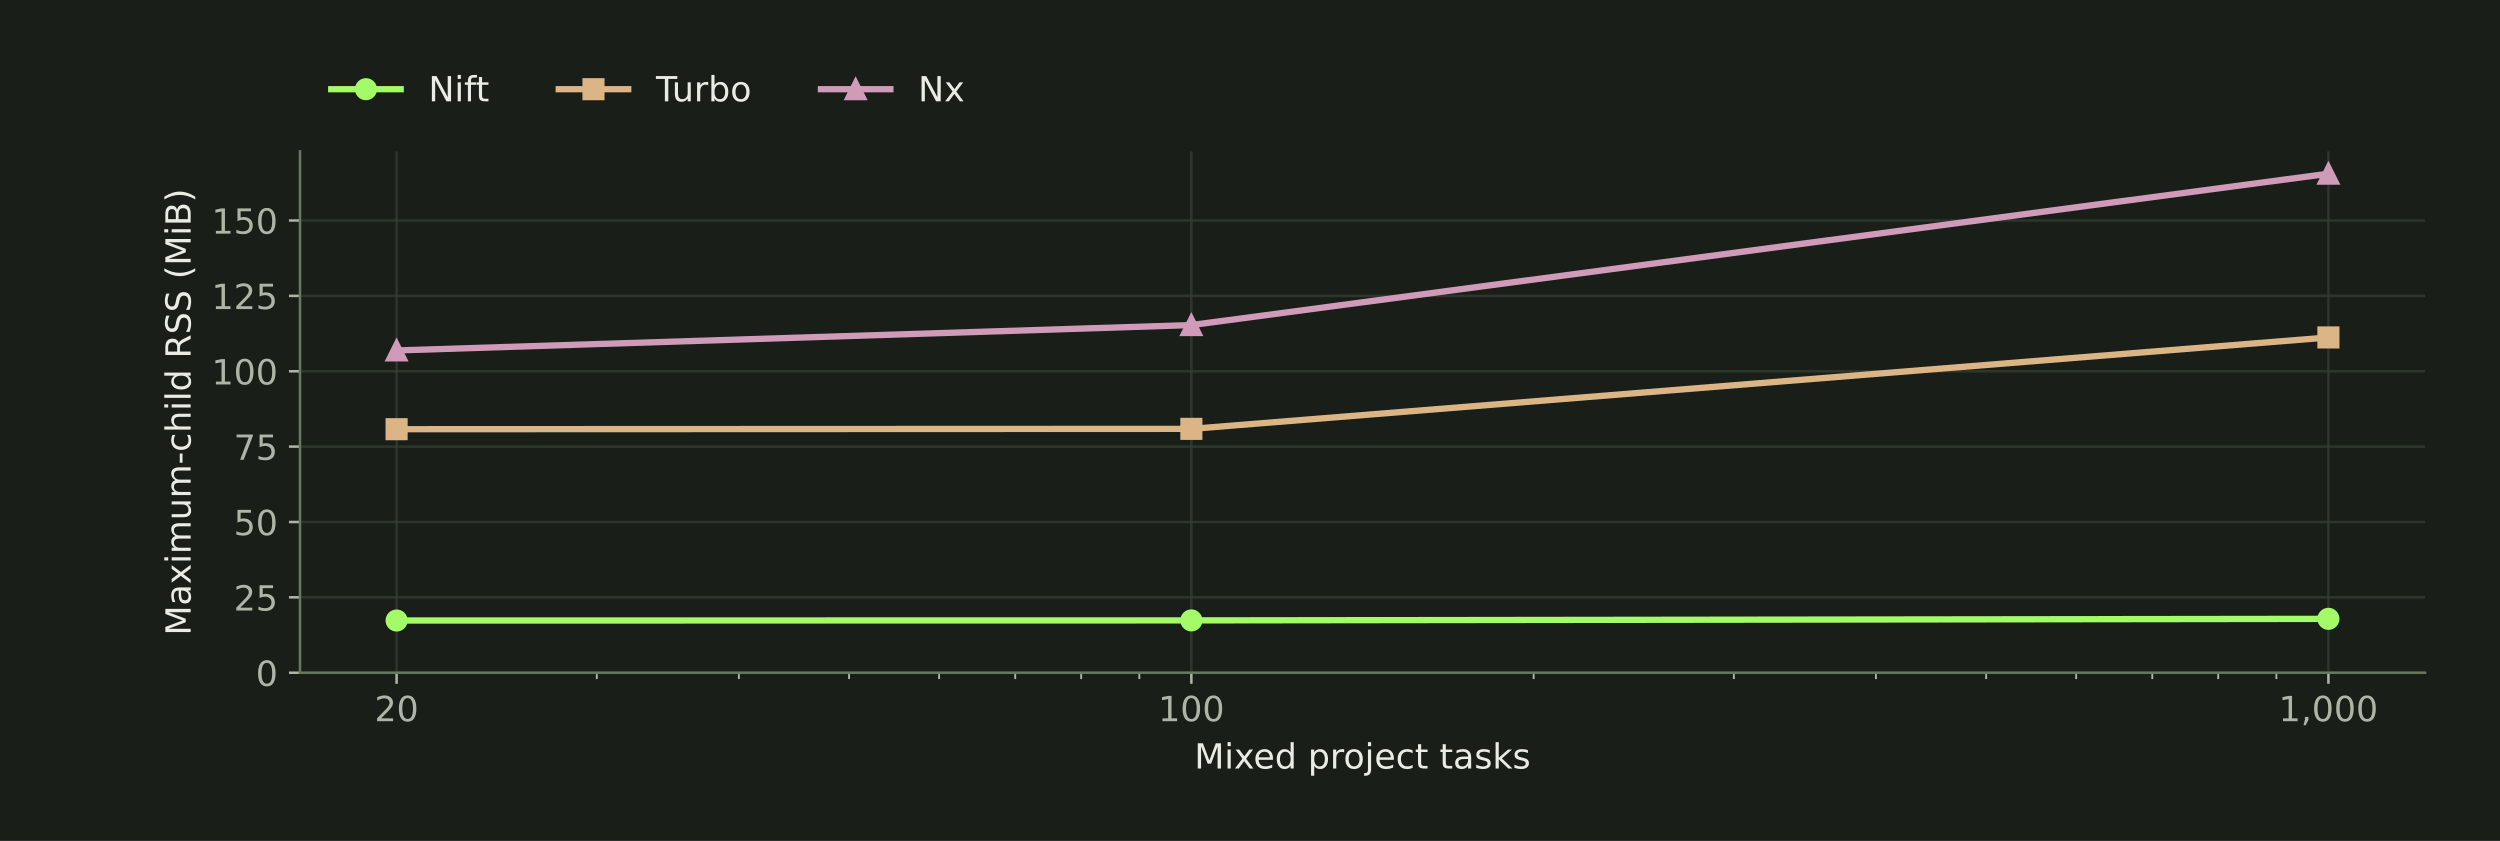
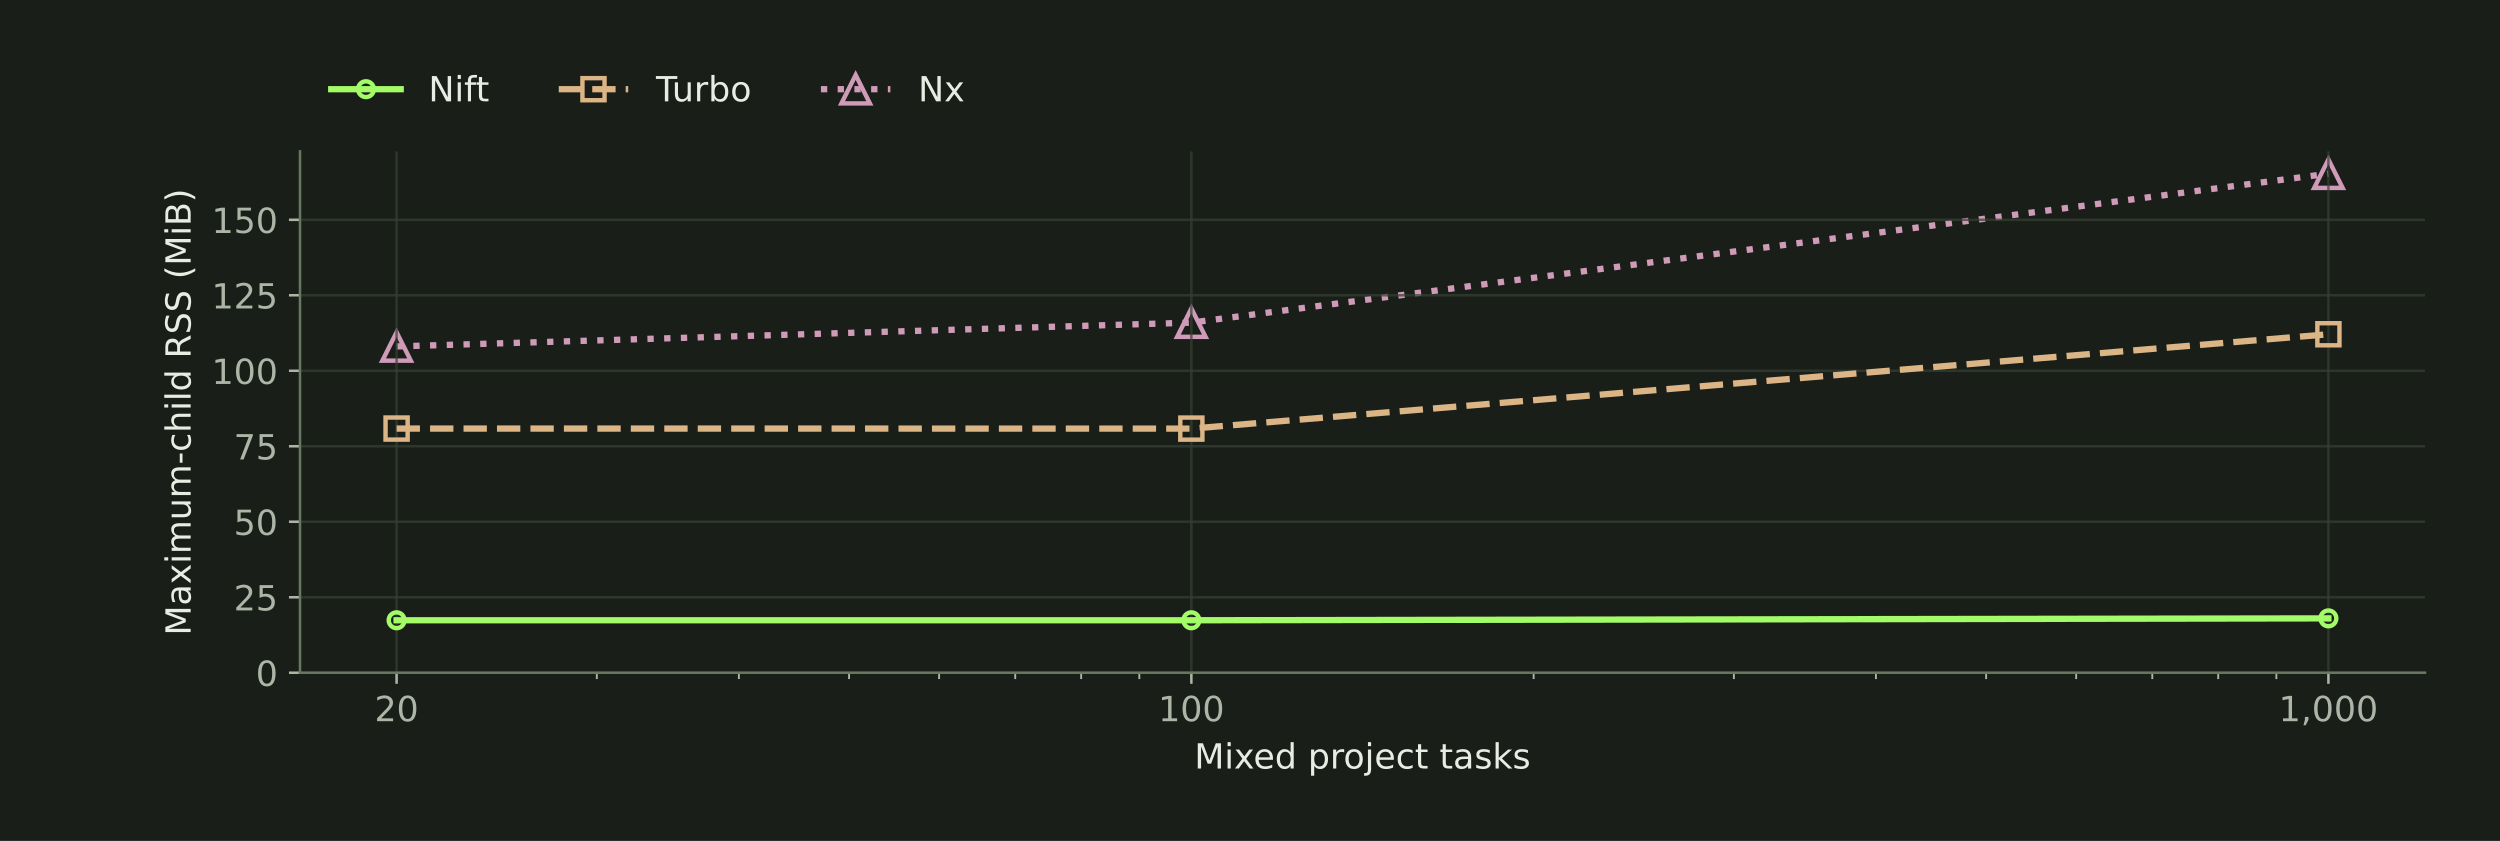
<svg xmlns="http://www.w3.org/2000/svg" xmlns:xlink="http://www.w3.org/1999/xlink" width="792pt" height="266.4pt" viewBox="0 0 792 266.4" version="1.1">
  <defs>
    <style type="text/css">*{stroke-linejoin: round; stroke-linecap: butt}</style>
  </defs>
  <g id="figure_1">
    <g id="patch_1">
      <path d="M 0 266.4 L 792 266.4 L 792 0 L 0 0 z " style="fill: #191e19" />
    </g>
    <g id="axes_1">
      <g id="patch_2">
        <path d="M 95.04 213.12 L 768.24 213.12 L 768.24 47.952 L 95.04 47.952 z " style="fill: #191e19" />
      </g>
+       <g id="line2d_1">
+         <path d="M 125.64 109.748 L 377.422 102.209 L 737.64 55.026 " clip-path="url(#pe6b6be5bf1)" style="fill: none; stroke-dasharray: 2,3.3; stroke-dashoffset: 0; stroke: #cf9bb8; stroke-width: 2" />
+         <defs>
+           <path id="mb06a987449" d="M 0 -4.5 L -4.5 4.5 L 4.5 4.5 z " style="stroke: #cf9bb8; stroke-width: 1.4; stroke-linejoin: miter" />
+         </defs>
+         <g clip-path="url(#pe6b6be5bf1)">
+           <use xlink:href="#mb06a987449" x="125.64" y="109.748" style="fill-opacity: 0; stroke: #cf9bb8; stroke-width: 1.4; stroke-linejoin: miter" />
+           <use xlink:href="#mb06a987449" x="377.422" y="102.209" style="fill-opacity: 0; stroke: #cf9bb8; stroke-width: 1.4; stroke-linejoin: miter" />
+           <use xlink:href="#mb06a987449" x="737.64" y="55.026" style="fill-opacity: 0; stroke: #cf9bb8; stroke-width: 1.4; stroke-linejoin: miter" />
+         </g>
+       </g>
      <g id="matplotlib.axis_1">
        <g id="xtick_1">
-           <g id="line2d_1">
+           <g id="line2d_2">
            <path d="M 125.64 213.12 L 125.64 47.952 " clip-path="url(#pe6b6be5bf1)" style="fill: none; stroke: #354132; stroke-opacity: 0.7; stroke-width: 0.8; stroke-linecap: square" />
          </g>
-           <g id="line2d_2">
+           <g id="line2d_3">
            <defs>
              <path id="mb59d0f743f" d="M 0 0 L 0 3.5 " style="stroke: #adb6a6; stroke-width: 0.8" />
            </defs>
            <g>
              <use xlink:href="#mb59d0f743f" x="125.64" y="213.12" style="fill: #adb6a6; stroke: #adb6a6; stroke-width: 0.8" />
            </g>
          </g>
          <g id="text_1">
            <text style="font-size: 11px; font-family: 'DejaVu Sans'; text-anchor: middle; fill: #adb6a6" x="125.64" y="228.477" transform="rotate(-0 125.64 228.4774)">20</text>
          </g>
        </g>
        <g id="xtick_2">
-           <g id="line2d_3">
+           <g id="line2d_4">
            <path d="M 377.422 213.12 L 377.422 47.952 " clip-path="url(#pe6b6be5bf1)" style="fill: none; stroke: #354132; stroke-opacity: 0.7; stroke-width: 0.8; stroke-linecap: square" />
          </g>
-           <g id="line2d_4">
+           <g id="line2d_5">
            <g>
              <use xlink:href="#mb59d0f743f" x="377.422" y="213.12" style="fill: #adb6a6; stroke: #adb6a6; stroke-width: 0.8" />
            </g>
          </g>
          <g id="text_2">
            <text style="font-size: 11px; font-family: 'DejaVu Sans'; text-anchor: middle; fill: #adb6a6" x="377.422" y="228.477" transform="rotate(-0 377.4218 228.4774)">100</text>
          </g>
        </g>
        <g id="xtick_3">
-           <g id="line2d_5">
+           <g id="line2d_6">
            <path d="M 737.64 213.12 L 737.64 47.952 " clip-path="url(#pe6b6be5bf1)" style="fill: none; stroke: #354132; stroke-opacity: 0.7; stroke-width: 0.8; stroke-linecap: square" />
          </g>
-           <g id="line2d_6">
+           <g id="line2d_7">
            <g>
              <use xlink:href="#mb59d0f743f" x="737.64" y="213.12" style="fill: #adb6a6; stroke: #adb6a6; stroke-width: 0.8" />
            </g>
          </g>
          <g id="text_3">
            <text style="font-size: 11px; font-family: 'DejaVu Sans'; text-anchor: middle; fill: #adb6a6" x="737.64" y="228.477" transform="rotate(-0 737.64 228.4774)">1,000</text>
          </g>
        </g>
        <g id="xtick_4">
-           <g id="line2d_7">
+           <g id="line2d_8">
            <defs>
              <path id="md41d5f1bb8" d="M 0 0 L 0 2 " style="stroke: #adb6a6; stroke-width: 0.6" />
            </defs>
            <g>
              <use xlink:href="#md41d5f1bb8" x="189.071" y="213.12" style="fill: #adb6a6; stroke: #adb6a6; stroke-width: 0.6" />
            </g>
          </g>
        </g>
        <g id="xtick_5">
-           <g id="line2d_8">
+           <g id="line2d_9">
            <g>
              <use xlink:href="#md41d5f1bb8" x="234.076" y="213.12" style="fill: #adb6a6; stroke: #adb6a6; stroke-width: 0.6" />
            </g>
          </g>
        </g>
        <g id="xtick_6">
-           <g id="line2d_9">
+           <g id="line2d_10">
            <g>
              <use xlink:href="#md41d5f1bb8" x="268.985" y="213.12" style="fill: #adb6a6; stroke: #adb6a6; stroke-width: 0.6" />
            </g>
          </g>
        </g>
        <g id="xtick_7">
-           <g id="line2d_10">
+           <g id="line2d_11">
            <g>
              <use xlink:href="#md41d5f1bb8" x="297.508" y="213.12" style="fill: #adb6a6; stroke: #adb6a6; stroke-width: 0.6" />
            </g>
          </g>
        </g>
        <g id="xtick_8">
-           <g id="line2d_11">
+           <g id="line2d_12">
            <g>
              <use xlink:href="#md41d5f1bb8" x="321.623" y="213.12" style="fill: #adb6a6; stroke: #adb6a6; stroke-width: 0.6" />
            </g>
          </g>
        </g>
        <g id="xtick_9">
-           <g id="line2d_12">
+           <g id="line2d_13">
            <g>
              <use xlink:href="#md41d5f1bb8" x="342.513" y="213.12" style="fill: #adb6a6; stroke: #adb6a6; stroke-width: 0.6" />
            </g>
          </g>
        </g>
        <g id="xtick_10">
-           <g id="line2d_13">
+           <g id="line2d_14">
            <g>
              <use xlink:href="#md41d5f1bb8" x="360.939" y="213.12" style="fill: #adb6a6; stroke: #adb6a6; stroke-width: 0.6" />
            </g>
          </g>
        </g>
        <g id="xtick_11">
-           <g id="line2d_14">
+           <g id="line2d_15">
            <g>
              <use xlink:href="#md41d5f1bb8" x="485.858" y="213.12" style="fill: #adb6a6; stroke: #adb6a6; stroke-width: 0.6" />
            </g>
          </g>
        </g>
        <g id="xtick_12">
-           <g id="line2d_15">
+           <g id="line2d_16">
            <g>
              <use xlink:href="#md41d5f1bb8" x="549.29" y="213.12" style="fill: #adb6a6; stroke: #adb6a6; stroke-width: 0.6" />
            </g>
          </g>
        </g>
        <g id="xtick_13">
-           <g id="line2d_16">
+           <g id="line2d_17">
            <g>
              <use xlink:href="#md41d5f1bb8" x="594.295" y="213.12" style="fill: #adb6a6; stroke: #adb6a6; stroke-width: 0.6" />
            </g>
          </g>
        </g>
        <g id="xtick_14">
-           <g id="line2d_17">
+           <g id="line2d_18">
            <g>
              <use xlink:href="#md41d5f1bb8" x="629.204" y="213.12" style="fill: #adb6a6; stroke: #adb6a6; stroke-width: 0.6" />
            </g>
          </g>
        </g>
        <g id="xtick_15">
-           <g id="line2d_18">
+           <g id="line2d_19">
            <g>
              <use xlink:href="#md41d5f1bb8" x="657.726" y="213.12" style="fill: #adb6a6; stroke: #adb6a6; stroke-width: 0.6" />
            </g>
          </g>
        </g>
        <g id="xtick_16">
-           <g id="line2d_19">
+           <g id="line2d_20">
            <g>
              <use xlink:href="#md41d5f1bb8" x="681.841" y="213.12" style="fill: #adb6a6; stroke: #adb6a6; stroke-width: 0.6" />
            </g>
          </g>
        </g>
        <g id="xtick_17">
-           <g id="line2d_20">
+           <g id="line2d_21">
            <g>
              <use xlink:href="#md41d5f1bb8" x="702.731" y="213.12" style="fill: #adb6a6; stroke: #adb6a6; stroke-width: 0.6" />
            </g>
          </g>
        </g>
        <g id="xtick_18">
-           <g id="line2d_21">
+           <g id="line2d_22">
            <g>
              <use xlink:href="#md41d5f1bb8" x="721.157" y="213.12" style="fill: #adb6a6; stroke: #adb6a6; stroke-width: 0.6" />
            </g>
          </g>
        </g>
        <g id="text_4">
          <text style="font-size: 11px; font-family: 'DejaVu Sans'; text-anchor: middle; fill: #e8ece3" x="431.64" y="243.478" transform="rotate(-0 431.64 243.4783)">Mixed project tasks</text>
        </g>
      </g>
      <g id="matplotlib.axis_2">
        <g id="ytick_1">
-           <g id="line2d_22">
+           <g id="line2d_23">
            <path d="M 95.04 213.12 L 768.24 213.12 " clip-path="url(#pe6b6be5bf1)" style="fill: none; stroke: #354132; stroke-opacity: 0.7; stroke-width: 0.8; stroke-linecap: square" />
          </g>
-           <g id="line2d_23">
+           <g id="line2d_24">
            <defs>
              <path id="ma8dde5b0b7" d="M 0 0 L -3.5 0 " style="stroke: #adb6a6; stroke-width: 0.8" />
            </defs>
            <g>
              <use xlink:href="#ma8dde5b0b7" x="95.04" y="213.12" style="fill: #adb6a6; stroke: #adb6a6; stroke-width: 0.8" />
            </g>
          </g>
          <g id="text_5">
            <text style="font-size: 11px; font-family: 'DejaVu Sans'; text-anchor: end; fill: #adb6a6" x="88.04" y="217.299" transform="rotate(-0 88.04 217.2987)">0</text>
          </g>
        </g>
        <g id="ytick_2">
-           <g id="line2d_24">
-             <path d="M 95.04 189.243 L 768.24 189.243 " clip-path="url(#pe6b6be5bf1)" style="fill: none; stroke: #354132; stroke-opacity: 0.7; stroke-width: 0.8; stroke-linecap: square" />
-           </g>
          <g id="line2d_25">
-             <g>
-               <use xlink:href="#ma8dde5b0b7" x="95.04" y="189.243" style="fill: #adb6a6; stroke: #adb6a6; stroke-width: 0.8" />
+             <path d="M 95.04 189.205 L 768.24 189.205 " clip-path="url(#pe6b6be5bf1)" style="fill: none; stroke: #354132; stroke-opacity: 0.7; stroke-width: 0.8; stroke-linecap: square" />
+           </g>
+           <g id="line2d_26">
+             <g>
+               <use xlink:href="#ma8dde5b0b7" x="95.04" y="189.205" style="fill: #adb6a6; stroke: #adb6a6; stroke-width: 0.8" />
            </g>
          </g>
          <g id="text_6">
-             <text style="font-size: 11px; font-family: 'DejaVu Sans'; text-anchor: end; fill: #adb6a6" x="88.04" y="193.421" transform="rotate(-0 88.04 193.4214)">25</text>
+             <text style="font-size: 11px; font-family: 'DejaVu Sans'; text-anchor: end; fill: #adb6a6" x="88.04" y="193.384" transform="rotate(-0 88.04 193.3838)">25</text>
          </g>
        </g>
        <g id="ytick_3">
-           <g id="line2d_26">
-             <path d="M 95.04 165.365 L 768.24 165.365 " clip-path="url(#pe6b6be5bf1)" style="fill: none; stroke: #354132; stroke-opacity: 0.7; stroke-width: 0.8; stroke-linecap: square" />
-           </g>
          <g id="line2d_27">
-             <g>
-               <use xlink:href="#ma8dde5b0b7" x="95.04" y="165.365" style="fill: #adb6a6; stroke: #adb6a6; stroke-width: 0.8" />
+             <path d="M 95.04 165.29 L 768.24 165.29 " clip-path="url(#pe6b6be5bf1)" style="fill: none; stroke: #354132; stroke-opacity: 0.7; stroke-width: 0.8; stroke-linecap: square" />
+           </g>
+           <g id="line2d_28">
+             <g>
+               <use xlink:href="#ma8dde5b0b7" x="95.04" y="165.29" style="fill: #adb6a6; stroke: #adb6a6; stroke-width: 0.8" />
            </g>
          </g>
          <g id="text_7">
-             <text style="font-size: 11px; font-family: 'DejaVu Sans'; text-anchor: end; fill: #adb6a6" x="88.04" y="169.544" transform="rotate(-0 88.04 169.544)">50</text>
+             <text style="font-size: 11px; font-family: 'DejaVu Sans'; text-anchor: end; fill: #adb6a6" x="88.04" y="169.469" transform="rotate(-0 88.04 169.4689)">50</text>
          </g>
        </g>
        <g id="ytick_4">
-           <g id="line2d_28">
-             <path d="M 95.04 141.488 L 768.24 141.488 " clip-path="url(#pe6b6be5bf1)" style="fill: none; stroke: #354132; stroke-opacity: 0.7; stroke-width: 0.8; stroke-linecap: square" />
-           </g>
          <g id="line2d_29">
-             <g>
-               <use xlink:href="#ma8dde5b0b7" x="95.04" y="141.488" style="fill: #adb6a6; stroke: #adb6a6; stroke-width: 0.8" />
+             <path d="M 95.04 141.375 L 768.24 141.375 " clip-path="url(#pe6b6be5bf1)" style="fill: none; stroke: #354132; stroke-opacity: 0.7; stroke-width: 0.8; stroke-linecap: square" />
+           </g>
+           <g id="line2d_30">
+             <g>
+               <use xlink:href="#ma8dde5b0b7" x="95.04" y="141.375" style="fill: #adb6a6; stroke: #adb6a6; stroke-width: 0.8" />
            </g>
          </g>
          <g id="text_8">
-             <text style="font-size: 11px; font-family: 'DejaVu Sans'; text-anchor: end; fill: #adb6a6" x="88.04" y="145.667" transform="rotate(-0 88.04 145.6667)">75</text>
+             <text style="font-size: 11px; font-family: 'DejaVu Sans'; text-anchor: end; fill: #adb6a6" x="88.04" y="145.554" transform="rotate(-0 88.04 145.554)">75</text>
          </g>
        </g>
        <g id="ytick_5">
-           <g id="line2d_30">
-             <path d="M 95.04 117.611 L 768.24 117.611 " clip-path="url(#pe6b6be5bf1)" style="fill: none; stroke: #354132; stroke-opacity: 0.7; stroke-width: 0.8; stroke-linecap: square" />
-           </g>
          <g id="line2d_31">
-             <g>
-               <use xlink:href="#ma8dde5b0b7" x="95.04" y="117.611" style="fill: #adb6a6; stroke: #adb6a6; stroke-width: 0.8" />
+             <path d="M 95.04 117.46 L 768.24 117.46 " clip-path="url(#pe6b6be5bf1)" style="fill: none; stroke: #354132; stroke-opacity: 0.7; stroke-width: 0.8; stroke-linecap: square" />
+           </g>
+           <g id="line2d_32">
+             <g>
+               <use xlink:href="#ma8dde5b0b7" x="95.04" y="117.46" style="fill: #adb6a6; stroke: #adb6a6; stroke-width: 0.8" />
            </g>
          </g>
          <g id="text_9">
-             <text style="font-size: 11px; font-family: 'DejaVu Sans'; text-anchor: end; fill: #adb6a6" x="88.04" y="121.789" transform="rotate(-0 88.04 121.7893)">100</text>
+             <text style="font-size: 11px; font-family: 'DejaVu Sans'; text-anchor: end; fill: #adb6a6" x="88.04" y="121.639" transform="rotate(-0 88.04 121.6391)">100</text>
          </g>
        </g>
        <g id="ytick_6">
-           <g id="line2d_32">
-             <path d="M 95.04 93.733 L 768.24 93.733 " clip-path="url(#pe6b6be5bf1)" style="fill: none; stroke: #354132; stroke-opacity: 0.7; stroke-width: 0.8; stroke-linecap: square" />
-           </g>
          <g id="line2d_33">
-             <g>
-               <use xlink:href="#ma8dde5b0b7" x="95.04" y="93.733" style="fill: #adb6a6; stroke: #adb6a6; stroke-width: 0.8" />
+             <path d="M 95.04 93.545 L 768.24 93.545 " clip-path="url(#pe6b6be5bf1)" style="fill: none; stroke: #354132; stroke-opacity: 0.7; stroke-width: 0.8; stroke-linecap: square" />
+           </g>
+           <g id="line2d_34">
+             <g>
+               <use xlink:href="#ma8dde5b0b7" x="95.04" y="93.545" style="fill: #adb6a6; stroke: #adb6a6; stroke-width: 0.8" />
            </g>
          </g>
          <g id="text_10">
-             <text style="font-size: 11px; font-family: 'DejaVu Sans'; text-anchor: end; fill: #adb6a6" x="88.04" y="97.912" transform="rotate(-0 88.04 97.91198)">125</text>
+             <text style="font-size: 11px; font-family: 'DejaVu Sans'; text-anchor: end; fill: #adb6a6" x="88.04" y="97.724" transform="rotate(-0 88.04 97.72419)">125</text>
          </g>
        </g>
        <g id="ytick_7">
-           <g id="line2d_34">
-             <path d="M 95.04 69.856 L 768.24 69.856 " clip-path="url(#pe6b6be5bf1)" style="fill: none; stroke: #354132; stroke-opacity: 0.7; stroke-width: 0.8; stroke-linecap: square" />
-           </g>
          <g id="line2d_35">
-             <g>
-               <use xlink:href="#ma8dde5b0b7" x="95.04" y="69.856" style="fill: #adb6a6; stroke: #adb6a6; stroke-width: 0.8" />
+             <path d="M 95.04 69.631 L 768.24 69.631 " clip-path="url(#pe6b6be5bf1)" style="fill: none; stroke: #354132; stroke-opacity: 0.7; stroke-width: 0.8; stroke-linecap: square" />
+           </g>
+           <g id="line2d_36">
+             <g>
+               <use xlink:href="#ma8dde5b0b7" x="95.04" y="69.631" style="fill: #adb6a6; stroke: #adb6a6; stroke-width: 0.8" />
            </g>
          </g>
          <g id="text_11">
-             <text style="font-size: 11px; font-family: 'DejaVu Sans'; text-anchor: end; fill: #adb6a6" x="88.04" y="74.035" transform="rotate(-0 88.04 74.03463)">150</text>
+             <text style="font-size: 11px; font-family: 'DejaVu Sans'; text-anchor: end; fill: #adb6a6" x="88.04" y="73.809" transform="rotate(-0 88.04 73.80929)">150</text>
          </g>
        </g>
        <g id="text_12">
          <text style="font-size: 11px; font-family: 'DejaVu Sans'; text-anchor: middle; fill: #e8ece3" x="60.401" y="130.536" transform="rotate(-90 60.40117 130.536)">Maximum-child RSS (MiB)</text>
        </g>
      </g>
-       <g id="line2d_36">
-         <path d="M 125.64 196.581 L 377.422 196.544 L 737.64 196.048 " clip-path="url(#pe6b6be5bf1)" style="fill: none; stroke: #a3fb68; stroke-width: 2; stroke-linecap: square" />
+       <g id="line2d_37">
+         <path d="M 125.64 135.766 L 377.422 135.783 L 737.64 105.895 " clip-path="url(#pe6b6be5bf1)" style="fill: none; stroke-dasharray: 7.4,3.2; stroke-dashoffset: 0; stroke: #dbb585; stroke-width: 2" />
        <defs>
-           <path id="m476e483576" d="M 0 3 C 0.796 3 1.559 2.684 2.121 2.121 C 2.684 1.559 3 0.796 3 0 C 3 -0.796 2.684 -1.559 2.121 -2.121 C 1.559 -2.684 0.796 -3 0 -3 C -0.796 -3 -1.559 -2.684 -2.121 -2.121 C -2.684 -1.559 -3 -0.796 -3 0 C -3 0.796 -2.684 1.559 -2.121 2.121 C -1.559 2.684 -0.796 3 0 3 z " style="stroke: #a3fb68" />
+           <path id="m5ce04a1365" d="M -3.5 3.5 L 3.5 3.5 L 3.5 -3.5 L -3.5 -3.5 z " style="stroke: #dbb585; stroke-width: 1.4; stroke-linejoin: miter" />
        </defs>
        <g clip-path="url(#pe6b6be5bf1)">
-           <use xlink:href="#m476e483576" x="125.64" y="196.581" style="fill: #a3fb68; stroke: #a3fb68" />
-           <use xlink:href="#m476e483576" x="377.422" y="196.544" style="fill: #a3fb68; stroke: #a3fb68" />
-           <use xlink:href="#m476e483576" x="737.64" y="196.048" style="fill: #a3fb68; stroke: #a3fb68" />
-         </g>
-       </g>
-       <g id="line2d_37">
-         <path d="M 125.64 135.972 L 377.422 135.864 L 737.64 106.898 " clip-path="url(#pe6b6be5bf1)" style="fill: none; stroke: #dbb585; stroke-width: 2; stroke-linecap: square" />
+           <use xlink:href="#m5ce04a1365" x="125.64" y="135.766" style="fill-opacity: 0; stroke: #dbb585; stroke-width: 1.4; stroke-linejoin: miter" />
+           <use xlink:href="#m5ce04a1365" x="377.422" y="135.783" style="fill-opacity: 0; stroke: #dbb585; stroke-width: 1.4; stroke-linejoin: miter" />
+           <use xlink:href="#m5ce04a1365" x="737.64" y="105.895" style="fill-opacity: 0; stroke: #dbb585; stroke-width: 1.4; stroke-linejoin: miter" />
+         </g>
+       </g>
+       <g id="patch_3">
+         <path d="M 95.04 213.12 L 95.04 47.952 " style="fill: none; stroke: #697660; stroke-width: 0.8; stroke-linejoin: miter; stroke-linecap: square" />
+       </g>
+       <g id="patch_4">
+         <path d="M 95.04 213.12 L 768.24 213.12 " style="fill: none; stroke: #697660; stroke-width: 0.8; stroke-linejoin: miter; stroke-linecap: square" />
+       </g>
+       <g id="line2d_38">
+         <path d="M 125.64 196.499 L 377.422 196.499 L 737.64 195.901 " clip-path="url(#pe6b6be5bf1)" style="fill: none; stroke: #a3fb68; stroke-width: 2; stroke-linecap: square" />
        <defs>
-           <path id="mcf83442291" d="M -3 3 L 3 3 L 3 -3 L -3 -3 z " style="stroke: #dbb585; stroke-linejoin: miter" />
+           <path id="m6ec066d66f" d="M 0 2.5 C 0.663 2.5 1.299 2.237 1.768 1.768 C 2.237 1.299 2.5 0.663 2.5 0 C 2.5 -0.663 2.237 -1.299 1.768 -1.768 C 1.299 -2.237 0.663 -2.5 0 -2.5 C -0.663 -2.5 -1.299 -2.237 -1.768 -1.768 C -2.237 -1.299 -2.5 -0.663 -2.5 0 C -2.5 0.663 -2.237 1.299 -1.768 1.768 C -1.299 2.237 -0.663 2.5 0 2.5 z " style="stroke: #a3fb68; stroke-width: 1.4" />
        </defs>
        <g clip-path="url(#pe6b6be5bf1)">
-           <use xlink:href="#mcf83442291" x="125.64" y="135.972" style="fill: #dbb585; stroke: #dbb585; stroke-linejoin: miter" />
-           <use xlink:href="#mcf83442291" x="377.422" y="135.864" style="fill: #dbb585; stroke: #dbb585; stroke-linejoin: miter" />
-           <use xlink:href="#mcf83442291" x="737.64" y="106.898" style="fill: #dbb585; stroke: #dbb585; stroke-linejoin: miter" />
-         </g>
-       </g>
-       <g id="line2d_38">
-         <path d="M 125.64 111.022 L 377.422 102.98 L 737.64 55.03 " clip-path="url(#pe6b6be5bf1)" style="fill: none; stroke: #cf9bb8; stroke-width: 2; stroke-linecap: square" />
-         <defs>
-           <path id="mc515a019c6" d="M 0 -3 L -3 3 L 3 3 z " style="stroke: #cf9bb8; stroke-linejoin: miter" />
-         </defs>
-         <g clip-path="url(#pe6b6be5bf1)">
-           <use xlink:href="#mc515a019c6" x="125.64" y="111.022" style="fill: #cf9bb8; stroke: #cf9bb8; stroke-linejoin: miter" />
-           <use xlink:href="#mc515a019c6" x="377.422" y="102.98" style="fill: #cf9bb8; stroke: #cf9bb8; stroke-linejoin: miter" />
-           <use xlink:href="#mc515a019c6" x="737.64" y="55.03" style="fill: #cf9bb8; stroke: #cf9bb8; stroke-linejoin: miter" />
-         </g>
-       </g>
-       <g id="patch_3">
-         <path d="M 95.04 213.12 L 95.04 47.952 " style="fill: none; stroke: #697660; stroke-width: 0.8; stroke-linejoin: miter; stroke-linecap: square" />
-       </g>
-       <g id="patch_4">
-         <path d="M 95.04 213.12 L 768.24 213.12 " style="fill: none; stroke: #697660; stroke-width: 0.8; stroke-linejoin: miter; stroke-linecap: square" />
+           <use xlink:href="#m6ec066d66f" x="125.64" y="196.499" style="fill-opacity: 0; stroke: #a3fb68; stroke-width: 1.4" />
+           <use xlink:href="#m6ec066d66f" x="377.422" y="196.499" style="fill-opacity: 0; stroke: #a3fb68; stroke-width: 1.4" />
+           <use xlink:href="#m6ec066d66f" x="737.64" y="195.901" style="fill-opacity: 0; stroke: #a3fb68; stroke-width: 1.4" />
+         </g>
      </g>
      <g id="legend_1">
        <g id="line2d_39">
          <path d="M 104.94 28.256 L 115.94 28.256 L 126.94 28.256 " style="fill: none; stroke: #a3fb68; stroke-width: 2; stroke-linecap: square" />
          <g>
-             <use xlink:href="#m476e483576" x="115.94" y="28.256" style="fill: #a3fb68; stroke: #a3fb68" />
+             <use xlink:href="#m6ec066d66f" x="115.94" y="28.256" style="fill-opacity: 0; stroke: #a3fb68; stroke-width: 1.4" />
          </g>
        </g>
        <g id="text_13">
          <text style="font-size: 11px; font-family: 'DejaVu Sans'; text-anchor: start; fill: #e8ece3" x="135.74" y="32.106" transform="rotate(-0 135.74 32.10606)">Nift</text>
        </g>
        <g id="line2d_40">
-           <path d="M 177.018 28.256 L 188.018 28.256 L 199.018 28.256 " style="fill: none; stroke: #dbb585; stroke-width: 2; stroke-linecap: square" />
+           <path d="M 177.018 28.256 L 188.018 28.256 L 199.018 28.256 " style="fill: none; stroke-dasharray: 7.4,3.2; stroke-dashoffset: 0; stroke: #dbb585; stroke-width: 2" />
          <g>
-             <use xlink:href="#mcf83442291" x="188.018" y="28.256" style="fill: #dbb585; stroke: #dbb585; stroke-linejoin: miter" />
+             <use xlink:href="#m5ce04a1365" x="188.018" y="28.256" style="fill-opacity: 0; stroke: #dbb585; stroke-width: 1.4; stroke-linejoin: miter" />
          </g>
        </g>
        <g id="text_14">
          <text style="font-size: 11px; font-family: 'DejaVu Sans'; text-anchor: start; fill: #e8ece3" x="207.817" y="32.106" transform="rotate(-0 207.8175 32.10606)">Turbo</text>
        </g>
        <g id="line2d_41">
-           <path d="M 260.073 28.256 L 271.073 28.256 L 282.073 28.256 " style="fill: none; stroke: #cf9bb8; stroke-width: 2; stroke-linecap: square" />
+           <path d="M 260.073 28.256 L 271.073 28.256 L 282.073 28.256 " style="fill: none; stroke-dasharray: 2,3.3; stroke-dashoffset: 0; stroke: #cf9bb8; stroke-width: 2" />
          <g>
-             <use xlink:href="#mc515a019c6" x="271.073" y="28.256" style="fill: #cf9bb8; stroke: #cf9bb8; stroke-linejoin: miter" />
+             <use xlink:href="#mb06a987449" x="271.073" y="28.256" style="fill-opacity: 0; stroke: #cf9bb8; stroke-width: 1.4; stroke-linejoin: miter" />
          </g>
        </g>
        <g id="text_15">
          <text style="font-size: 11px; font-family: 'DejaVu Sans'; text-anchor: start; fill: #e8ece3" x="290.873" y="32.106" transform="rotate(-0 290.8727 32.10606)">Nx</text>
        </g>
      </g>
    </g>
  </g>
  <defs>
    <clipPath id="pe6b6be5bf1">
      <rect x="95.04" y="47.952" width="673.2" height="165.168" />
    </clipPath>
  </defs>
</svg>
